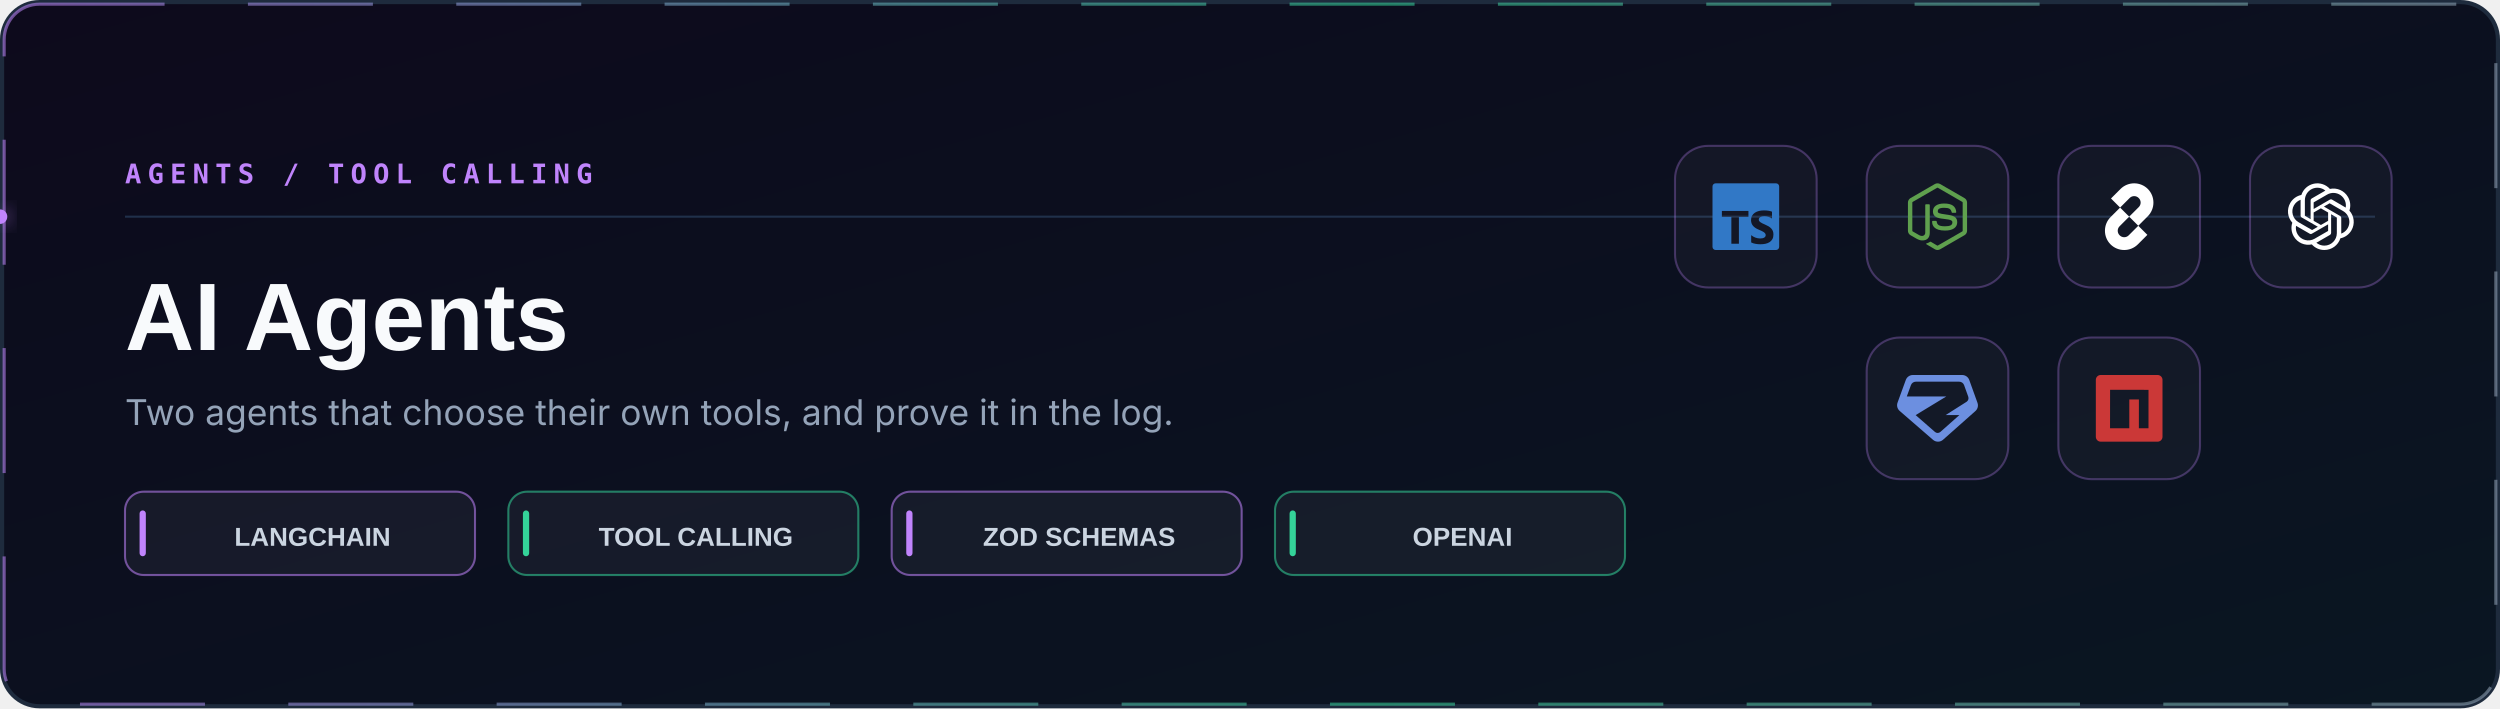
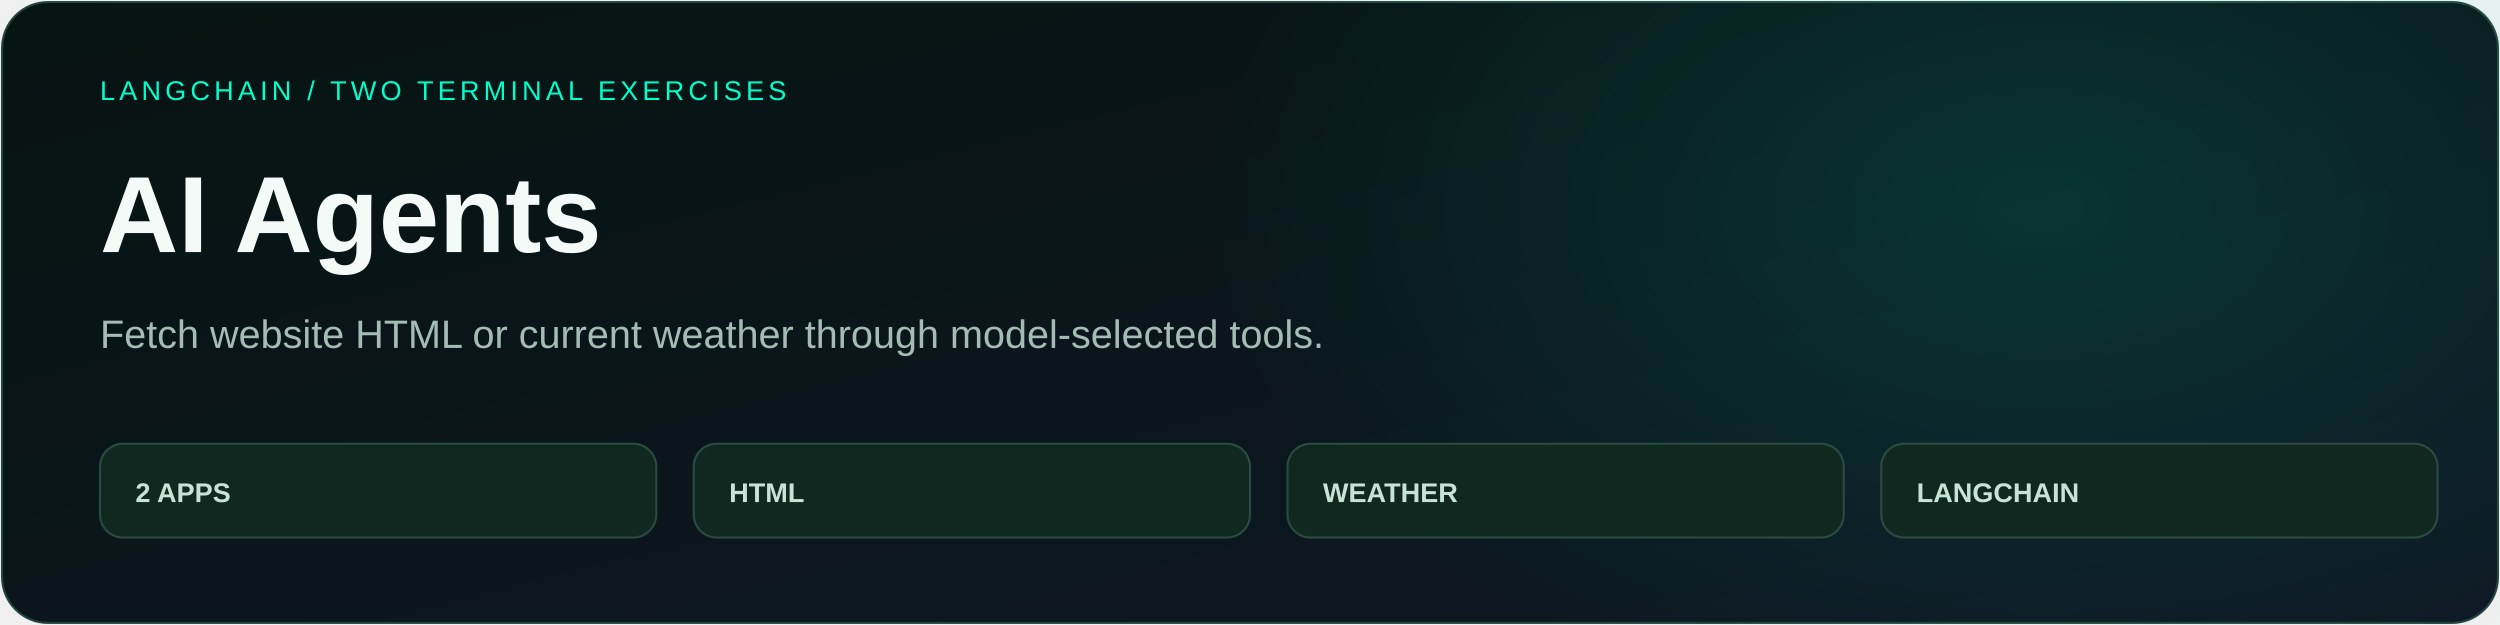
- <svg xmlns="http://www.w3.org/2000/svg" width="1200" height="340" viewBox="0 0 1200 340" role="img" aria-label="AI Agents - Two agents that choose their own tools, and prove it in the log.">
+ <svg xmlns="http://www.w3.org/2000/svg" width="1200" height="300" viewBox="0 0 1200 300" role="img" aria-labelledby="title">
  <defs>
-     <linearGradient id="bg" x1="0" y1="0" x2="1" y2="1">
-       <stop stop-color="#0d0a1c" />
-       <stop offset="1" stop-color="#0a1622" />
+     <linearGradient id="bg" x2="1" y2="1">
+       <stop stop-color="#061411" />
+       <stop offset="1" stop-color="#0e1825" />
    </linearGradient>
-     <linearGradient id="edge" x1="0" y1="0" x2="1" y2="0">
-       <stop stop-color="#c084fc" />
-       <stop offset=".55" stop-color="#34d399" />
-       <stop offset="1" stop-color="#94a3b8" />
-     </linearGradient>
-     <linearGradient id="scan" x1="0" y1="0" x2="1" y2="0">
-       <stop stop-color="#fff" stop-opacity="0" />
-       <stop offset=".5" stop-color="#c084fc" stop-opacity=".09" />
-       <stop offset="1" stop-color="#fff" stop-opacity="0" />
-     </linearGradient>
-     <filter id="glow" x="-60%" y="-60%" width="220%" height="220%">
-       <feGaussianBlur stdDeviation="4" result="b" />
-       <feMerge>
-         <feMergeNode in="b" />
-         <feMergeNode in="SourceGraphic" />
-       </feMerge>
-     </filter>
-     <clipPath id="frame">
-       <rect x="1" y="1" width="1198" height="338" rx="18" />
-     </clipPath>
+     <radialGradient id="glow">
+       <stop stop-color="#00ffcc" stop-opacity=".13" />
+       <stop offset="1" stop-color="#00ffcc" stop-opacity="0" />
+     </radialGradient>
  </defs>
-   <rect x="1" y="1" width="1198" height="338" rx="18" fill="url(#bg)" stroke="#1e2b3d" stroke-width="2" />
-   <g clip-path="url(#frame)">
-     <rect x="-280" y="1" width="200" height="338" fill="url(#scan)" transform="skewX(-15)">
-       <animate attributeName="x" values="-280;1400" dur="9s" repeatCount="indefinite" />
-     </rect>
-   </g>
-   <rect x="2" y="2" width="1196" height="336" rx="17" fill="none" stroke="url(#edge)" stroke-width="1.5" stroke-dasharray="60 40" opacity=".55">
-     <animate attributeName="stroke-dashoffset" values="0;-400" dur="11s" repeatCount="indefinite" />
-   </rect>
-   <text x="60" y="88" fill="#c084fc" font-family="Consolas,monospace" font-size="13" font-weight="700" letter-spacing="3">AGENTS / TOOL CALLING</text>
-   <path d="M60 104H1140" stroke="#20304a" />
-   <path d="M60 104H1140" stroke="url(#edge)" stroke-width="2" stroke-dasharray="140 940">
-     <animate attributeName="stroke-dashoffset" values="140;-1080" dur="7s" repeatCount="indefinite" />
-   </path>
-   <circle cy="104" r="3.5" fill="#c084fc" filter="url(#glow)">
-     <animate attributeName="cx" values="60;1140;60" dur="7s" repeatCount="indefinite" />
-   </circle>
-   <text x="60" y="168" fill="#f8fafc" font-family="Segoe UI,Arial,sans-serif" font-size="46" font-weight="800">AI Agents</text>
-   <text x="60" y="204" fill="#94a3b8" font-family="Segoe UI,Inter,Arial,sans-serif" font-size="17">Two agents that choose their own tools, and prove it in the log.</text>
-   <g>
-     <rect x="60" y="236" width="168" height="40" rx="9" fill="#ffffff" fill-opacity=".05" stroke="#c084fc" stroke-opacity=".55" />
-     <rect x="67" y="245" width="3" height="22" rx="1.5" fill="#c084fc">
-       <animate attributeName="opacity" values=".3;1;.3" dur="2.6s" begin="0s" repeatCount="indefinite" />
-     </rect>
-     <text x="150" y="262" fill="#cbd5e1" font-family="Segoe UI,Arial,sans-serif" font-size="12.5" font-weight="700" text-anchor="middle">LANGCHAIN</text>
-   </g>
-   <g>
-     <rect x="244" y="236" width="168" height="40" rx="9" fill="#ffffff" fill-opacity=".05" stroke="#34d399" stroke-opacity=".55" />
-     <rect x="251" y="245" width="3" height="22" rx="1.5" fill="#34d399">
-       <animate attributeName="opacity" values=".3;1;.3" dur="2.6s" begin="0.4s" repeatCount="indefinite" />
-     </rect>
-     <text x="334" y="262" fill="#cbd5e1" font-family="Segoe UI,Arial,sans-serif" font-size="12.5" font-weight="700" text-anchor="middle">TOOL CALLING</text>
-   </g>
-   <g>
-     <rect x="428" y="236" width="168" height="40" rx="9" fill="#ffffff" fill-opacity=".05" stroke="#c084fc" stroke-opacity=".55" />
-     <rect x="435" y="245" width="3" height="22" rx="1.5" fill="#c084fc">
-       <animate attributeName="opacity" values=".3;1;.3" dur="2.6s" begin="0.8s" repeatCount="indefinite" />
-     </rect>
-     <text x="518" y="262" fill="#cbd5e1" font-family="Segoe UI,Arial,sans-serif" font-size="12.5" font-weight="700" text-anchor="middle">ZOD SCHEMAS</text>
-   </g>
-   <g>
-     <rect x="612" y="236" width="168" height="40" rx="9" fill="#ffffff" fill-opacity=".05" stroke="#34d399" stroke-opacity=".55" />
-     <rect x="619" y="245" width="3" height="22" rx="1.5" fill="#34d399">
-       <animate attributeName="opacity" values=".3;1;.3" dur="2.6s" begin="1.2s" repeatCount="indefinite" />
-     </rect>
-     <text x="702" y="262" fill="#cbd5e1" font-family="Segoe UI,Arial,sans-serif" font-size="12.5" font-weight="700" text-anchor="middle">OPENAI</text>
-   </g>
-   <g>
-     <rect x="804" y="70" width="68" height="68" rx="16" fill="#ffffff" fill-opacity=".035" stroke="#c084fc" stroke-opacity=".3">
-       <animate attributeName="stroke-opacity" values=".18;.6;.18" dur="3.4s" begin="0s" repeatCount="indefinite" />
-     </rect>
-     <g transform="translate(822.00 88.00) scale(1.3333)">
-       <path d="M1.125 0C.502 0 0 .502 0 1.125v21.75C0 23.498.502 24 1.125 24h21.75c.623 0 1.125-.502 1.125-1.125V1.125C24 .502 23.498 0 22.875 0zm17.363 9.75c.612 0 1.154.037 1.627.111a6.38 6.38 0 0 1 1.306.34v2.458a3.95 3.95 0 0 0-.643-.361 5.093 5.093 0 0 0-.717-.26 5.453 5.453 0 0 0-1.426-.2c-.3 0-.573.028-.819.086a2.1 2.1 0 0 0-.623.242c-.17.104-.3.229-.393.374a.888.888 0 0 0-.14.49c0 .196.053.373.156.529.104.156.252.304.443.444s.423.276.696.41c.273.135.582.274.926.416.47.197.892.407 1.266.628.374.222.695.473.963.753.268.279.472.598.614.957.142.359.214.776.214 1.253 0 .657-.125 1.21-.373 1.656a3.033 3.033 0 0 1-1.012 1.085 4.38 4.38 0 0 1-1.487.596c-.566.12-1.163.18-1.79.18a9.916 9.916 0 0 1-1.84-.164 5.544 5.544 0 0 1-1.512-.493v-2.63a5.033 5.033 0 0 0 3.237 1.2c.333 0 .624-.03.872-.09.249-.06.456-.144.623-.25.166-.108.29-.234.373-.38a1.023 1.023 0 0 0-.074-1.089 2.12 2.12 0 0 0-.537-.5 5.597 5.597 0 0 0-.807-.444 27.72 27.72 0 0 0-1.007-.436c-.918-.383-1.602-.852-2.053-1.405-.45-.553-.676-1.222-.676-2.005 0-.614.123-1.141.369-1.582.246-.441.58-.804 1.004-1.089a4.494 4.494 0 0 1 1.47-.629 7.536 7.536 0 0 1 1.77-.201zm-15.113.188h9.563v2.166H9.506v9.646H6.789v-9.646H3.375z" fill="#3178C6" />
-     </g>
-   </g>
-   <g>
-     <rect x="896" y="70" width="68" height="68" rx="16" fill="#ffffff" fill-opacity=".035" stroke="#c084fc" stroke-opacity=".3">
-       <animate attributeName="stroke-opacity" values=".18;.6;.18" dur="3.4s" begin="0.3s" repeatCount="indefinite" />
-     </rect>
-     <g transform="translate(914.00 88.00) scale(1.3333)">
-       <path d="M11.998,24c-0.321,0-0.641-0.084-0.922-0.247l-2.936-1.737c-0.438-0.245-0.224-0.332-0.08-0.383 c0.585-0.203,0.703-0.25,1.328-0.604c0.065-0.037,0.151-0.023,0.218,0.017l2.256,1.339c0.082,0.045,0.197,0.045,0.272,0l8.795-5.076 c0.082-0.047,0.134-0.141,0.134-0.238V6.921c0-0.099-0.053-0.192-0.137-0.242l-8.791-5.072c-0.081-0.047-0.189-0.047-0.271,0 L3.075,6.68C2.99,6.729,2.936,6.825,2.936,6.921v10.15c0,0.097,0.054,0.189,0.139,0.235l2.409,1.392 c1.307,0.654,2.108-0.116,2.108-0.89V7.787c0-0.142,0.114-0.253,0.256-0.253h1.115c0.139,0,0.255,0.112,0.255,0.253v10.021 c0,1.745-0.95,2.745-2.604,2.745c-0.508,0-0.909,0-2.026-0.551L2.28,18.675c-0.57-0.329-0.922-0.945-0.922-1.604V6.921 c0-0.659,0.353-1.275,0.922-1.603l8.795-5.082c0.557-0.315,1.296-0.315,1.848,0l8.794,5.082c0.57,0.329,0.924,0.944,0.924,1.603 v10.15c0,0.659-0.354,1.273-0.924,1.604l-8.794,5.078C12.643,23.916,12.324,24,11.998,24z M19.099,13.993 c0-1.9-1.284-2.406-3.987-2.763c-2.731-0.361-3.009-0.548-3.009-1.187c0-0.528,0.235-1.233,2.258-1.233 c1.807,0,2.473,0.389,2.747,1.607c0.024,0.115,0.129,0.199,0.247,0.199h1.141c0.071,0,0.138-0.031,0.186-0.081 c0.048-0.054,0.074-0.123,0.067-0.196c-0.177-2.098-1.571-3.076-4.388-3.076c-2.508,0-4.004,1.058-4.004,2.833 c0,1.925,1.488,2.457,3.895,2.695c2.88,0.282,3.103,0.703,3.103,1.269c0,0.983-0.789,1.402-2.642,1.402 c-2.327,0-2.839-0.584-3.011-1.742c-0.02-0.124-0.126-0.215-0.253-0.215h-1.137c-0.141,0-0.254,0.112-0.254,0.253 c0,1.482,0.806,3.248,4.655,3.248C17.501,17.007,19.099,15.91,19.099,13.993z" fill="#5FA04E" />
-     </g>
-   </g>
-   <g>
-     <rect x="988" y="70" width="68" height="68" rx="16" fill="#ffffff" fill-opacity=".035" stroke="#c084fc" stroke-opacity=".3">
-       <animate attributeName="stroke-opacity" values=".18;.6;.18" dur="3.4s" begin="0.6s" repeatCount="indefinite" />
-     </rect>
-     <g transform="translate(1006.01 88.00) scale(1.3333)">
-       <path d="M13.796 0a6.93 6.93 0 0 0-4.91 2.019L5.451 5.455l3.273 3.27 3.432-3.432a2.284 2.284 0 0 1 3.277 0 2.28 2.28 0 0 1 0 3.275L12 12.001l3.273 3.273 3.433-3.435c2.692-2.692 2.692-7.127 0-9.82A6.92 6.92 0 0 0 13.796 0m-5.07 8.728-3.433 3.434c-2.692 2.693-2.692 7.126 0 9.819A6.92 6.92 0 0 0 10.203 24a6.93 6.93 0 0 0 4.911-2.02l3.432-3.432-3.271-3.272-3.433 3.433a2.284 2.284 0 0 1-3.277 0 2.28 2.28 0 0 1 0-3.276L12 12z" fill="#FFFFFF" />
-     </g>
-   </g>
-   <g>
-     <rect x="1080" y="70" width="68" height="68" rx="16" fill="#ffffff" fill-opacity=".035" stroke="#c084fc" stroke-opacity=".3">
-       <animate attributeName="stroke-opacity" values=".18;.6;.18" dur="3.4s" begin="0.9s" repeatCount="indefinite" />
-     </rect>
-     <g transform="translate(1098.01 88.00) scale(1.3333)">
-       <path d="M22.282 9.821a5.985 5.985 0 0 0-.516-4.911 6.046 6.046 0 0 0-6.51-2.9A6.065 6.065 0 0 0 4.981 4.182a5.985 5.985 0 0 0-3.998 2.9 6.046 6.046 0 0 0 .743 7.097 5.98 5.98 0 0 0 .511 4.911 6.051 6.051 0 0 0 6.515 2.9A5.985 5.985 0 0 0 13.26 24a6.056 6.056 0 0 0 5.772-4.206 5.989 5.989 0 0 0 3.998-2.9 6.056 6.056 0 0 0-.748-7.073zm-9.022 12.608a4.476 4.476 0 0 1-2.876-1.041l.142-.08 4.778-2.758a.795.795 0 0 0 .393-.681v-6.737l2.02 1.169a.071.071 0 0 1 .038.052v5.583a4.504 4.504 0 0 1-4.495 4.494zm-9.661-4.125a4.471 4.471 0 0 1-.535-3.014l.142.085 4.783 2.758a.771.771 0 0 0 .781 0l5.843-3.369v2.332a.08.08 0 0 1-.033.061L9.74 19.95a4.499 4.499 0 0 1-6.141-1.646zM2.341 7.896a4.485 4.485 0 0 1 2.365-1.973V11.6a.766.766 0 0 0 .388.676l5.814 3.354-2.02 1.169a.076.076 0 0 1-.071 0l-4.83-2.787A4.504 4.504 0 0 1 2.341 7.872zm16.596 3.856L13.104 8.364 15.119 7.2a.076.076 0 0 1 .071 0l4.83 2.791a4.494 4.494 0 0 1-.676 8.104v-5.677a.79.79 0 0 0-.407-.667zm2.011-3.023l-.142-.085-4.774-2.782a.776.776 0 0 0-.785 0L9.409 9.23V6.897a.066.066 0 0 1 .028-.061l4.83-2.787a4.499 4.499 0 0 1 6.68 4.66zM8.306 12.863l-2.02-1.164a.08.08 0 0 1-.038-.057V6.074a4.499 4.499 0 0 1 7.376-3.454l-.142.081L8.704 5.459a.795.795 0 0 0-.393.681zm1.098-2.365l2.602-1.5 2.607 1.5v2.999l-2.597 1.5-2.607-1.5Z" fill="#FFFFFF" />
-     </g>
-   </g>
-   <g>
-     <rect x="896" y="162" width="68" height="68" rx="16" fill="#ffffff" fill-opacity=".035" stroke="#c084fc" stroke-opacity=".3">
-       <animate attributeName="stroke-opacity" values=".18;.6;.18" dur="3.4s" begin="1.2s" repeatCount="indefinite" />
-     </rect>
-     <g transform="translate(910.60 176.60) scale(1.617)">
-       <path d="M2.584 3.582a2.247 2.247 0 0 1 2.112-1.479h14.617c.948 0 1.794.595 2.115 1.487l2.44 6.777a2.248 2.248 0 0 1-.624 2.443l-9.61 8.52a2.247 2.247 0 0 1-2.963.018L.776 12.773a2.248 2.248 0 0 1-.64-2.467Zm12.038 4.887-9.11 5.537 5.74 5.007c.456.399 1.139.396 1.593-.006l5.643-5.001H14.4l6.239-3.957c.488-.328.69-.947.491-1.5l-1.24-3.446a1.535 1.535 0 0 0-1.456-1.015H5.545a1.535 1.535 0 0 0-1.431 1.01l-1.228 3.37z" fill="#6C8FE0" />
-     </g>
-   </g>
-   <g>
-     <rect x="988" y="162" width="68" height="68" rx="16" fill="#ffffff" fill-opacity=".035" stroke="#c084fc" stroke-opacity=".3">
-       <animate attributeName="stroke-opacity" values=".18;.6;.18" dur="3.4s" begin="1.5s" repeatCount="indefinite" />
-     </rect>
-     <g transform="translate(1006.00 180.00) scale(1.3333)">
-       <path d="M1.763 0C.786 0 0 .786 0 1.763v20.474C0 23.214.786 24 1.763 24h20.474c.977 0 1.763-.786 1.763-1.763V1.763C24 .786 23.214 0 22.237 0zM5.13 5.323l13.837.019-.009 13.836h-3.464l.01-10.382h-3.456L12.04 19.17H5.113z" fill="#CB3837" />
-     </g>
+   <rect x="1" y="1" width="1198" height="298" rx="22" fill="url(#bg)" stroke="#23433d" />
+   <ellipse cx="980" cy="100" rx="400" ry="250" fill="url(#glow)" />
+   <g font-family="Segoe UI,Arial,sans-serif">
+     <text x="48" y="48" font-size="13" fill="#00ffcc" letter-spacing="2">LANGCHAIN / TWO TERMINAL EXERCISES</text>
+     <text x="48" y="121" font-size="52" fill="#f3faf7" font-weight="700">AI Agents</text>
+     <text x="48" y="167" font-size="19" fill="#a5bcb5">Fetch website HTML or current weather through model-selected tools.</text>
+     <rect x="48" y="213" width="267" height="45" rx="11" fill="#112820" stroke="#2a4b3f" />
+     <text x="65" y="241" font-size="13" fill="#c5e4d7" font-weight="600">2 APPS</text>
+     <rect x="333" y="213" width="267" height="45" rx="11" fill="#112820" stroke="#2a4b3f" />
+     <text x="350" y="241" font-size="13" fill="#c5e4d7" font-weight="600">HTML</text>
+     <rect x="618" y="213" width="267" height="45" rx="11" fill="#112820" stroke="#2a4b3f" />
+     <text x="635" y="241" font-size="13" fill="#c5e4d7" font-weight="600">WEATHER</text>
+     <rect x="903" y="213" width="267" height="45" rx="11" fill="#112820" stroke="#2a4b3f" />
+     <text x="920" y="241" font-size="13" fill="#c5e4d7" font-weight="600">LANGCHAIN</text>
  </g>
</svg>
